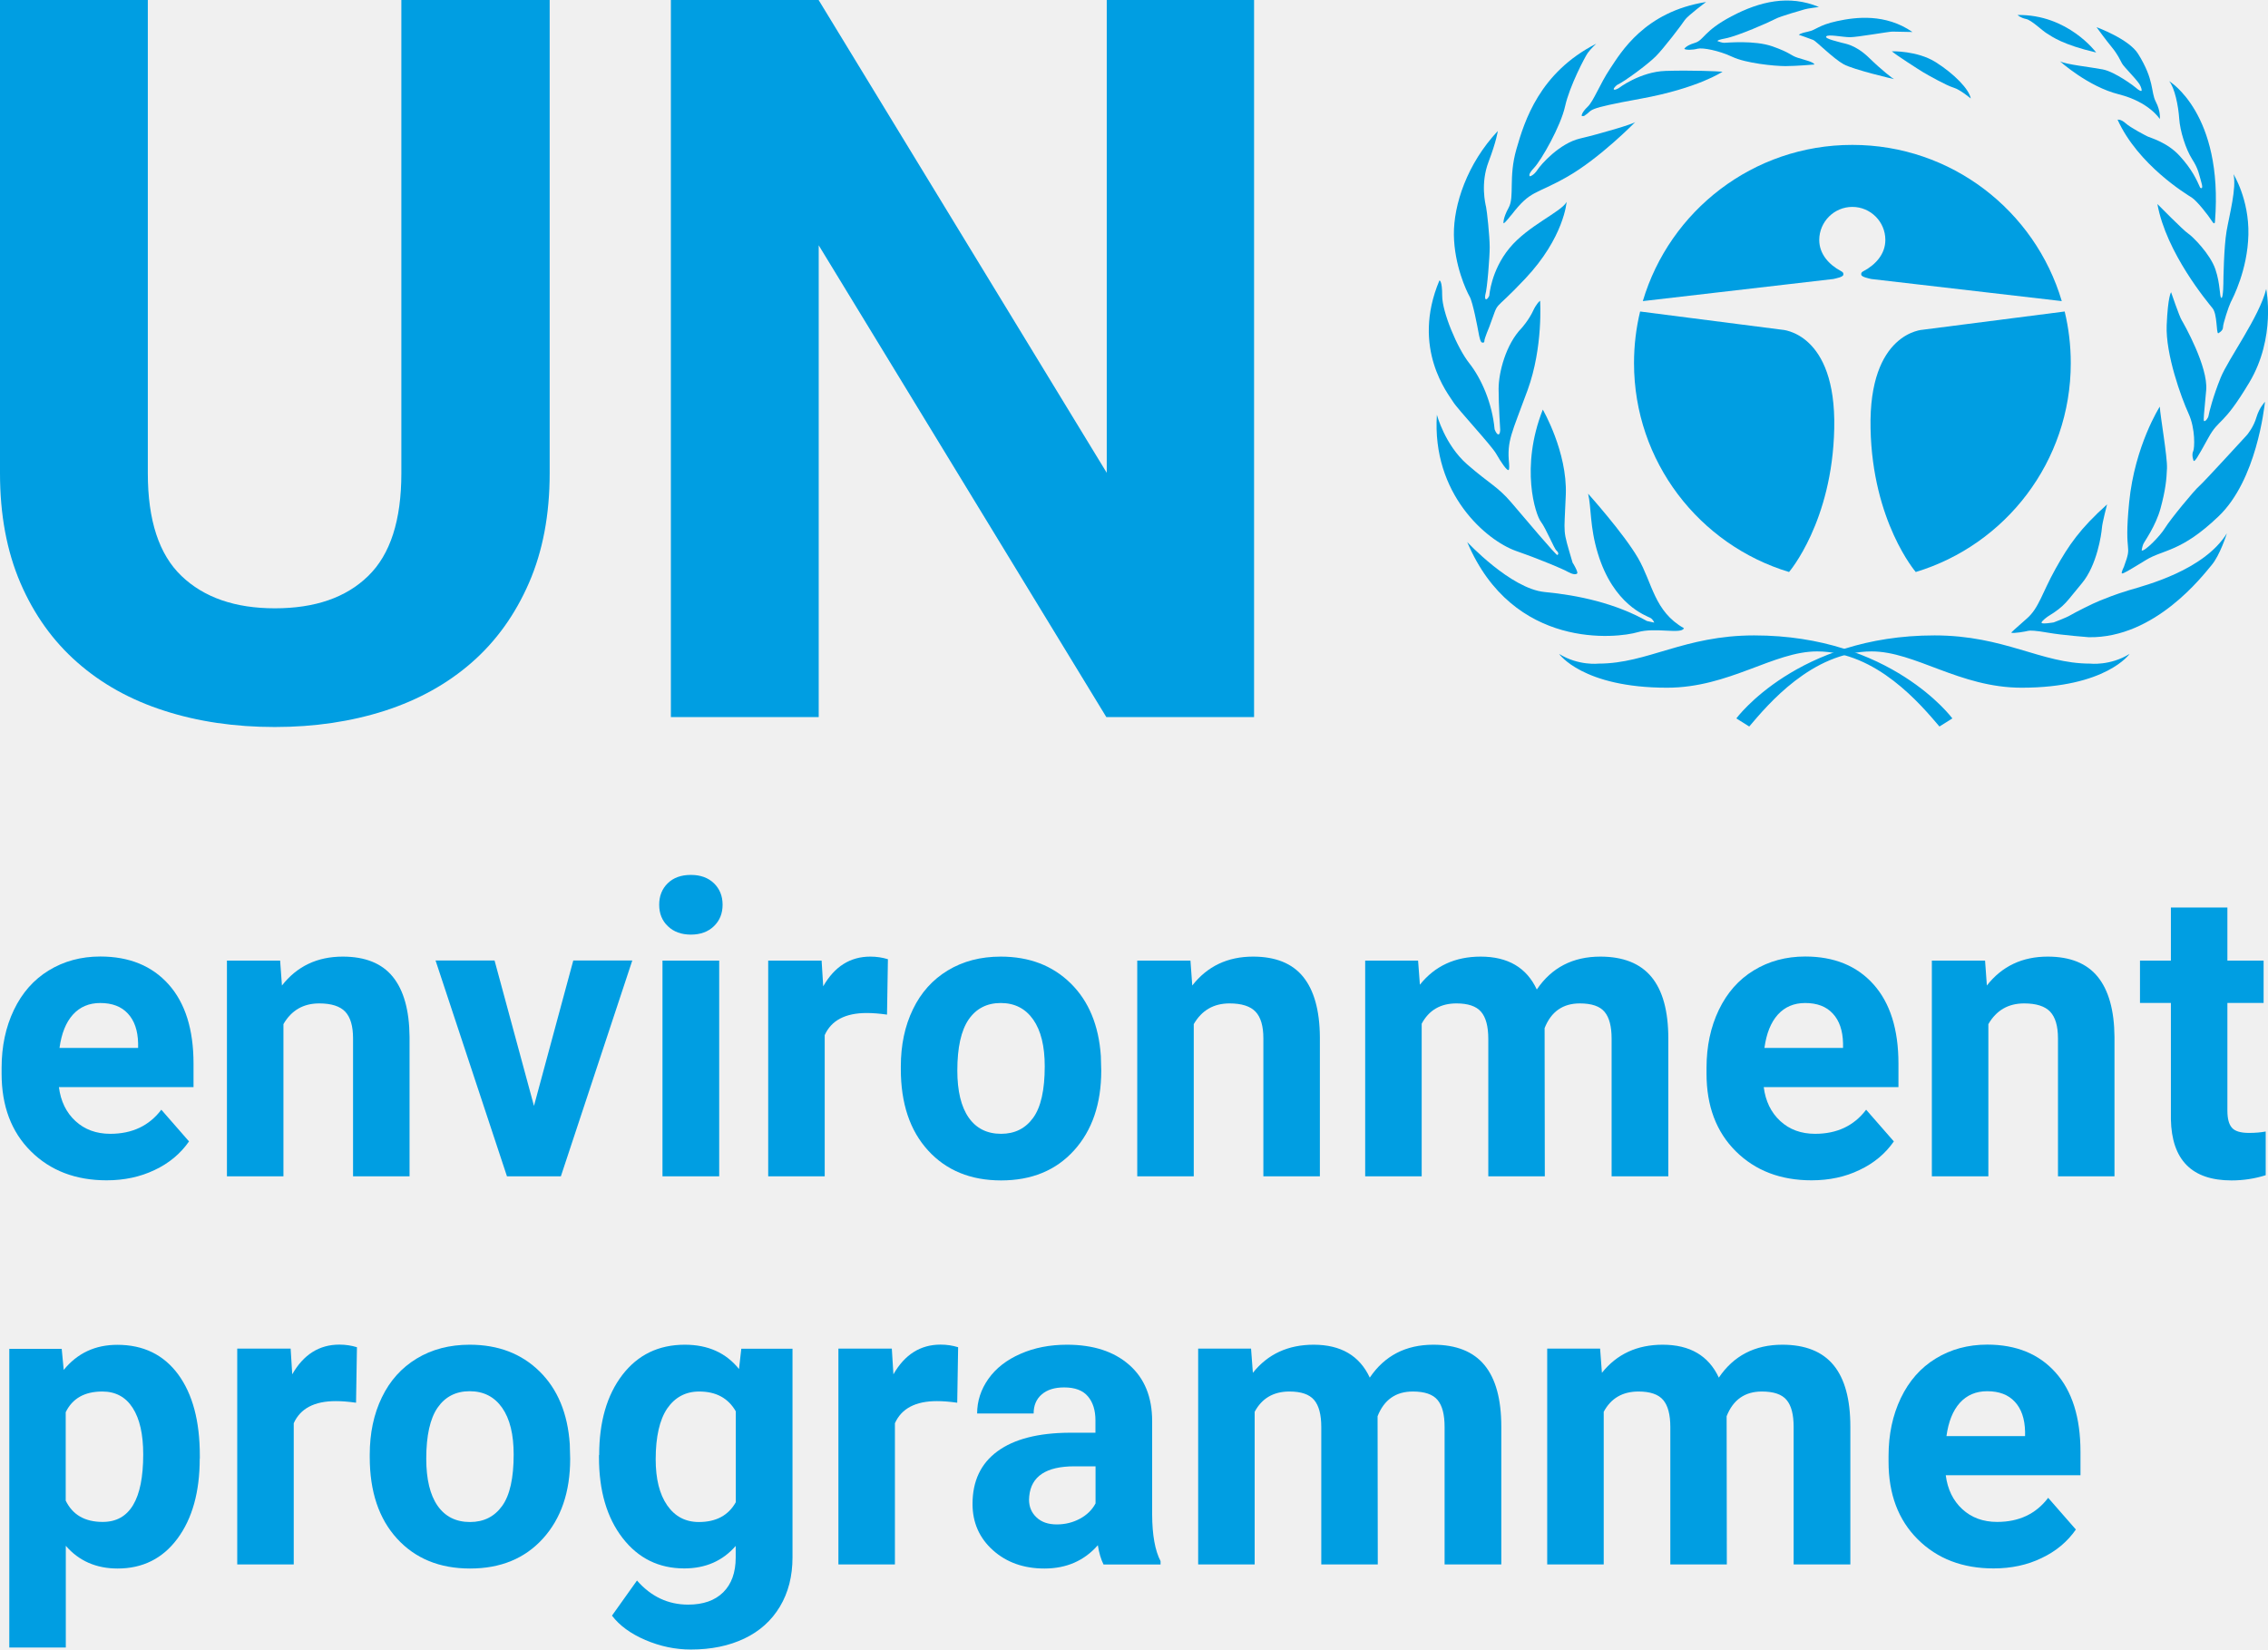
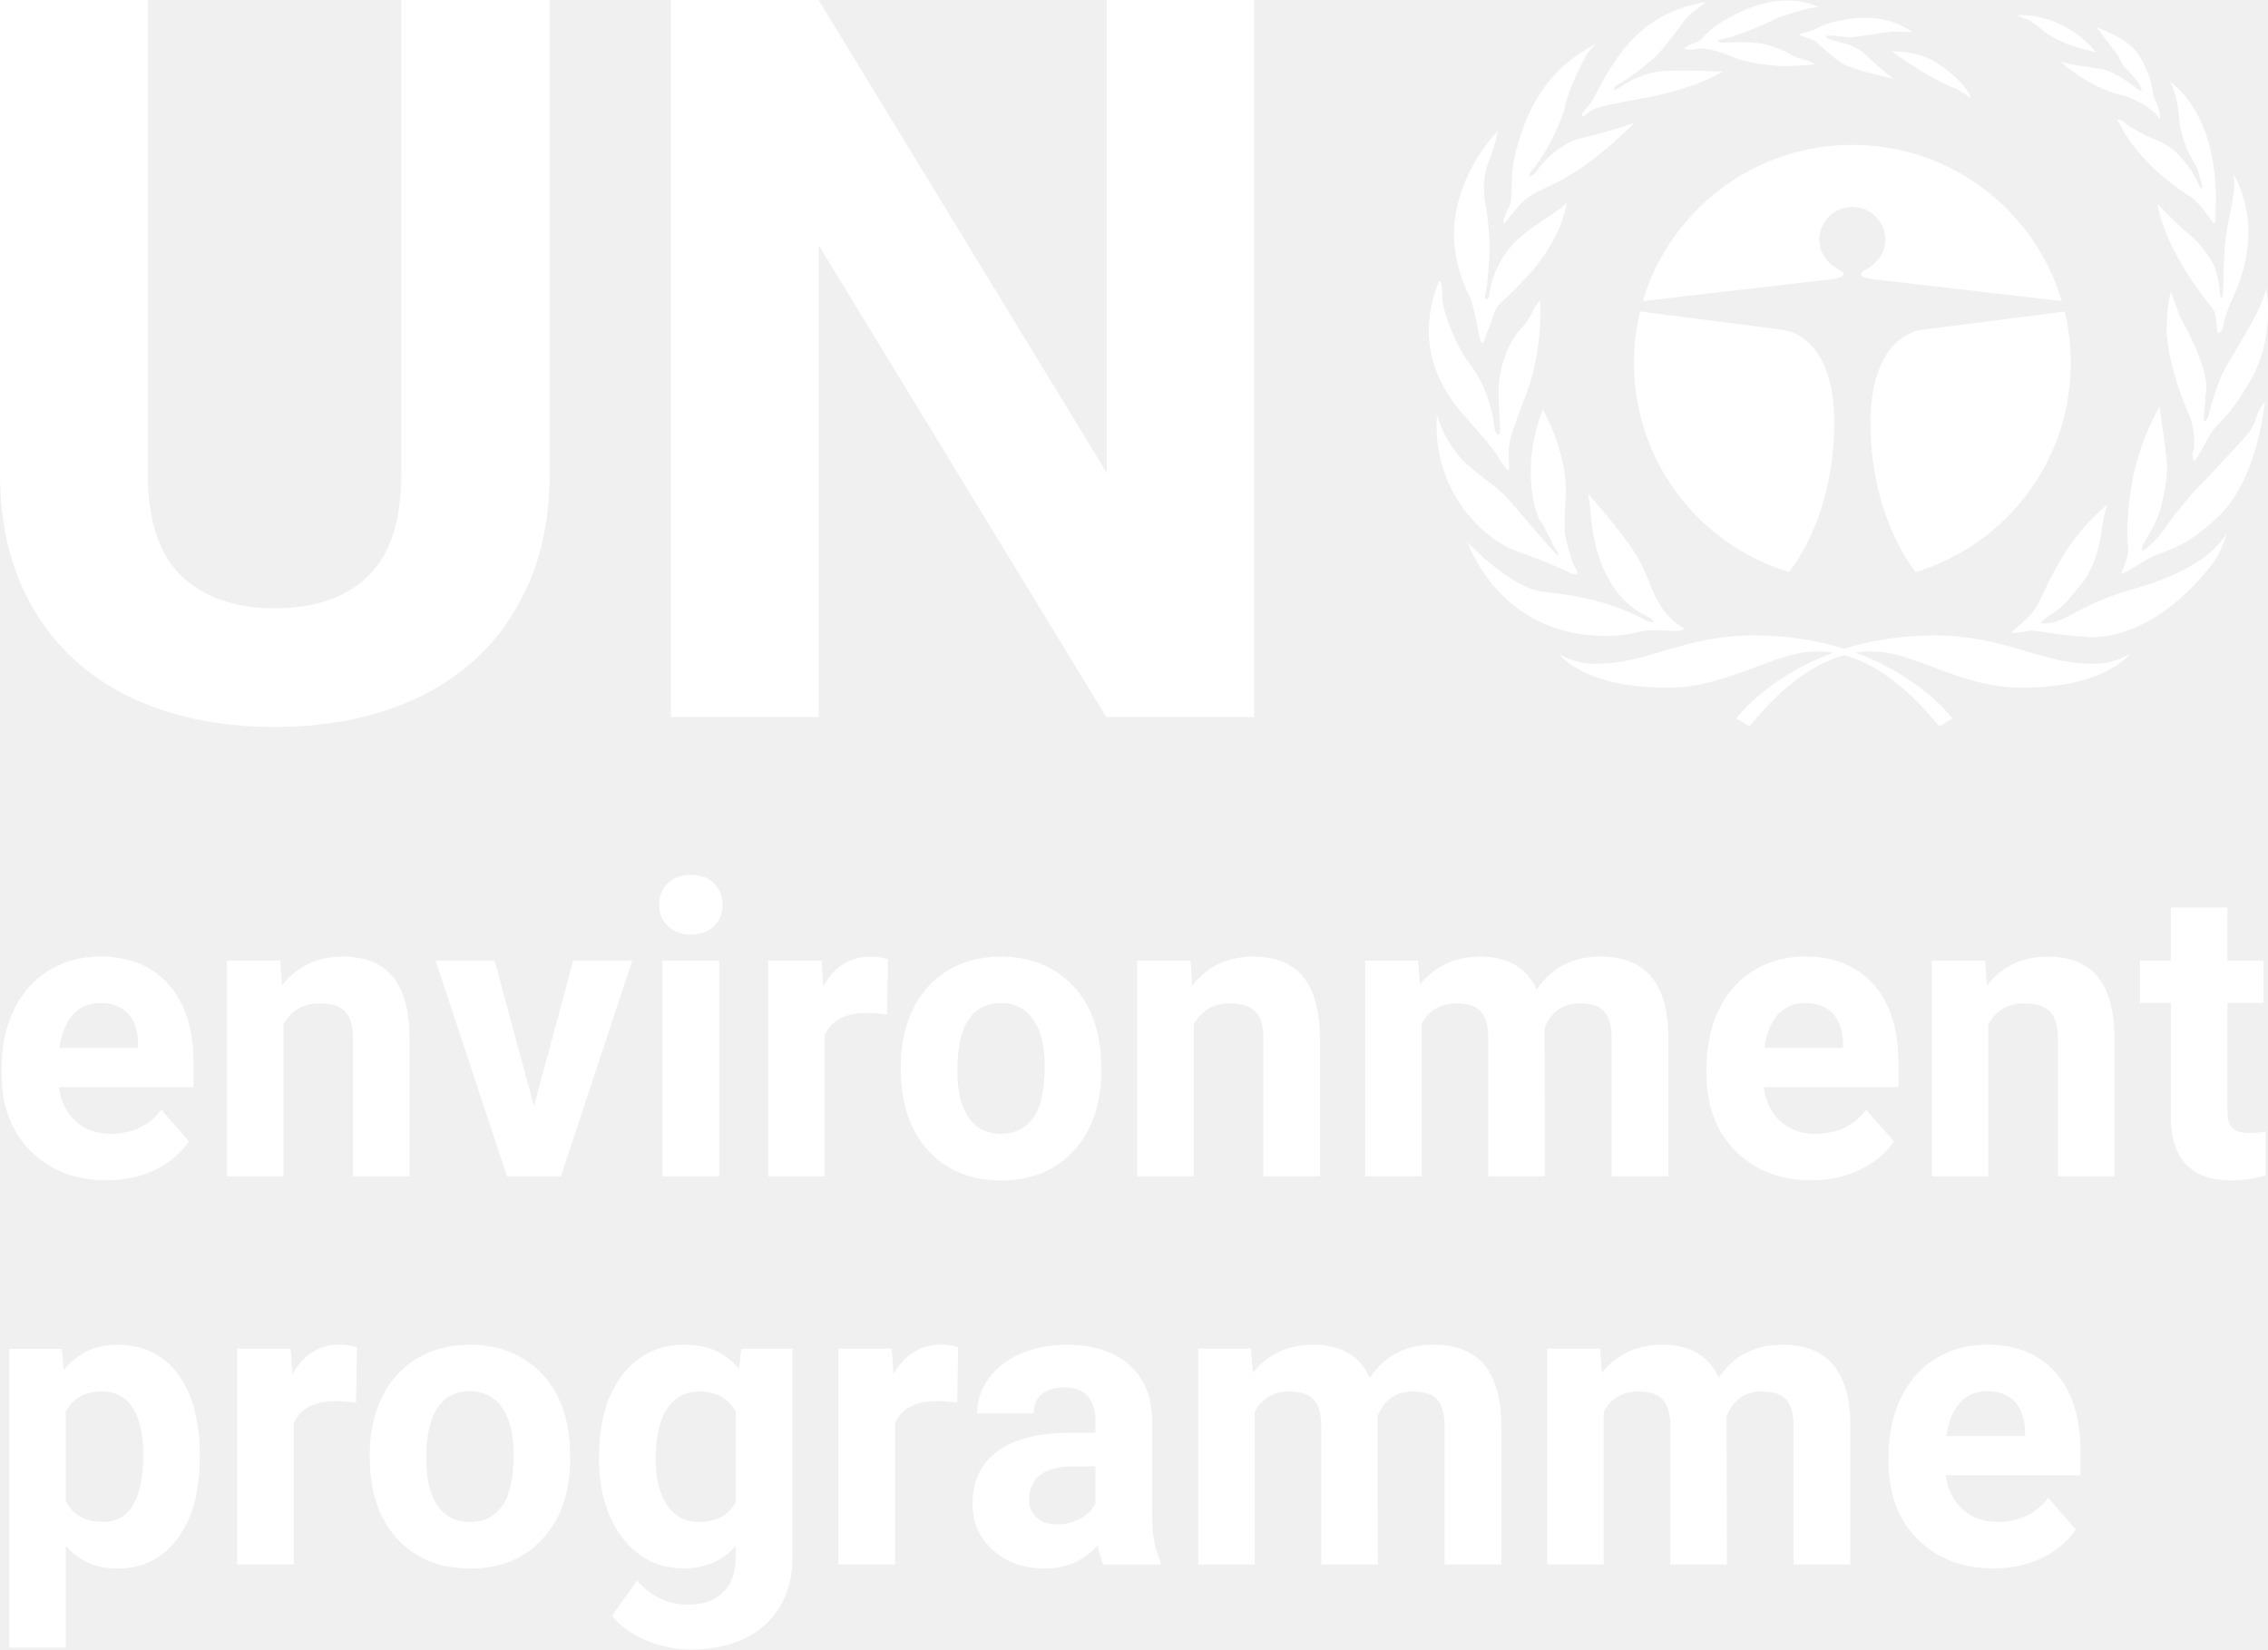
<svg xmlns="http://www.w3.org/2000/svg" version="1.1" id="Layer_1" x="0px" y="0px" viewBox="0 0 226.77 164.94" style="enable-background:new 0 0 226.77 164.94;" xml:space="preserve">
  <style type="text/css">
		.unep_0 {
- 			fill: #009EE2;
+ 			fill: #fff;
		}
	</style>
  <g>
    <g>
      <g>
        <g>
          <g>
            <g>
              <path class="unep_0" d="M178.88,57.2c-8.97-2.71-15.5-11.04-15.5-20.89c0-1.78,0.21-3.51,0.61-5.16l14.17,1.82        c0,0,5.44,0.24,5.24,9.87C183.21,52.18,178.88,57.2,178.88,57.2z" />
              <path class="unep_0" d="M191.55,57.2c8.97-2.71,15.5-11.04,15.5-20.89c0-1.78-0.21-3.51-0.61-5.16l-14.17,1.82        c0,0-5.44,0.24-5.24,9.87C187.22,52.18,191.55,57.2,191.55,57.2z" />
              <path class="unep_0" d="M185.21,20.69c1.82,0,3.3,1.48,3.3,3.3c0,1.42-0.98,2.48-2.16,3.11c-0.14,0.08-0.28,0.14-0.25,0.37        c0.03,0.23,0.71,0.36,1,0.43l19.05,2.21c-2.67-9.03-11.03-15.62-20.93-15.62h-0.03c-9.9,0-18.25,6.59-20.93,15.62l19.05-2.21        c0.29-0.07,0.97-0.19,1-0.43c0.03-0.22-0.11-0.29-0.25-0.37c-1.18-0.63-2.16-1.69-2.16-3.11        C181.91,22.17,183.39,20.69,185.21,20.69L185.21,20.69z" />
            </g>
            <g>
              <path class="unep_0" d="M193.92,72.65l1.29-0.81c0,0-6.12-8.3-19.82-8.3c-7.01,0-10.64,2.82-15.55,2.82c0,0-2.01,0.24-3.95-0.97        c0,0,2.34,3.38,10.8,3.38c6.2,0,10.64-3.63,14.99-3.63C187.63,65.15,192.06,70.47,193.92,72.65z" />
            </g>
            <g>
              <path class="unep_0" d="M174.9,72.65l-1.29-0.81c0,0,6.12-8.3,19.82-8.3c7.01,0,10.64,2.82,15.55,2.82c0,0,2.01,0.24,3.95-0.97        c0,0-2.34,3.38-10.8,3.38c-6.2,0-10.64-3.63-14.99-3.63C181.19,65.15,176.75,70.47,174.9,72.65z" />
            </g>
            <path class="unep_0" d="M168.37,62.82c-0.24,0.64-2.86-0.12-4.63,0.4c-1.98,0.59-12.45,1.85-17.04-9.02c0,0,4.35,4.67,7.74,5       c3.38,0.32,7.09,1.13,10.23,2.9l0.73,0.16c0,0-0.1-0.32-0.4-0.48c-0.41-0.22-3.67-1.28-5.24-6.45       c-0.81-2.66-0.64-4.59-0.97-5.96c0,0,3.55,3.95,5,6.45C165.23,58.31,165.39,61.13,168.37,62.82z" />
            <path class="unep_0" d="M157.7,57.34c-0.26,0.26-0.93-0.16-1.17-0.28c-0.24-0.12-1.98-0.92-4.96-1.97       c-2.94-1.05-8.42-5.68-7.9-13.62c0,0,0.77,2.98,3.02,4.96c2.26,1.97,3.06,2.22,4.43,3.83c1.37,1.61,4.47,5.28,4.59,5.24       c0.12-0.04,0.16-0.24-0.08-0.44c-0.24-0.2-1.05-2.22-1.57-2.9c-0.52-0.68-2.09-5.4,0.2-11.2c0,0,2.46,4.23,2.3,8.5       c-0.16,4.27-0.36,3.26,0.68,6.81C157.25,56.25,157.82,57.22,157.7,57.34z" />
            <path class="unep_0" d="M150.85,46.99c-0.15,0.15-0.77-0.77-1.25-1.61c-0.48-0.85-3.87-4.47-4.31-5.2       c-0.44-0.73-4.23-5.32-1.37-12.13c0,0,0.28-0.08,0.28,1.53s1.49,5.2,2.7,6.73c1.21,1.53,2.3,3.99,2.54,6.61       c0,0,0.16,0.48,0.36,0.52s0.2-0.48,0.2-0.48s-0.16-2.42-0.16-4.07c0-1.65,0.73-4.47,2.3-6.08c0,0,0.73-0.81,1.17-1.77       c0,0,0.28-0.64,0.68-0.97c0,0,0.32,4.63-1.25,8.94c-1.57,4.31-2.09,5.04-1.85,7.37C150.89,46.38,150.93,46.9,150.85,46.99z" />
            <path class="unep_0" d="M148.19,34.25c-0.16,0-0.28-0.56-0.36-1.01c-0.08-0.44-0.56-3.02-0.89-3.59       c-0.32-0.56-1.53-3.14-1.57-6.16c-0.04-3.02,1.33-7.13,4.39-10.39c0,0-0.12,0.97-0.93,3.1c-0.81,2.14-0.32,4.15-0.24,4.51       c0.08,0.36,0.36,2.86,0.36,4.03c0,0.93-0.24,4.11-0.44,4.75c0,0-0.08,0.44,0.08,0.44c0.16,0,0.32-0.36,0.32-0.36       s0.16-2.5,2.01-4.75c1.85-2.26,5.2-3.63,5.72-4.63c0,0-0.24,3.55-4.15,7.69c-3.48,3.7-2.46,1.81-3.59,4.83       c0,0-0.48,1.13-0.48,1.37C148.43,34.34,148.19,34.25,148.19,34.25z" />
            <path class="unep_0" d="M150.33,22.33c0,0-0.08-0.48,0.52-1.57c0.6-1.09-0.04-3.02,0.77-5.84s2.3-7.65,7.98-10.55       c0,0-0.56,0.52-0.85,0.93c-0.28,0.4-1.81,3.3-2.26,5.32c-0.44,2.01-2.38,5.4-3.1,6.16c-0.73,0.77-0.4,0.85-0.4,0.85       s0.36-0.08,0.73-0.64c0.36-0.56,2.22-2.66,4.27-3.14c2.05-0.48,5.32-1.45,5.52-1.65c0,0-3.55,3.63-6.81,5.48       s-3.63,1.29-5.56,3.79C151.13,21.44,150.49,22.33,150.33,22.33z" />
            <path class="unep_0" d="M158.14,11.57c0,0,0-0.32,0.6-0.89c0.6-0.56,1.21-2.26,2.26-3.83c1.05-1.57,3.42-5.68,9.59-6.65       c0,0-1.85,1.37-2.14,1.81c-0.28,0.44-2.09,2.82-2.9,3.63s-3.1,2.5-3.87,2.86c0,0-0.4,0.32-0.32,0.44       c0.08,0.12,0.48-0.12,0.48-0.12s2.14-1.65,4.71-1.73c2.58-0.08,5.28,0.04,5.68,0.08c0,0-2.42,1.65-8.18,2.7       c-5.76,1.05-4.67,1.09-5.56,1.65C158.5,11.53,158.3,11.69,158.14,11.57z" />
            <path class="unep_0" d="M168.41,4.89c0,0,0.12-0.32,1.05-0.6c0.93-0.28,0.85-1.17,3.67-2.66c2.82-1.49,5.76-2.18,8.74-0.93       c0,0-1.25,0.16-1.45,0.24s-2.34,0.64-2.94,0.97c-0.6,0.32-3.71,1.69-4.96,1.93c-1.25,0.24-0.64,0.32-0.64,0.32       s0.28,0.12,0.52,0.12c0.24,0,3.02-0.28,4.83,0.36c1.81,0.64,1.77,0.89,2.5,1.13c0.73,0.24,1.57,0.4,1.69,0.68       c0,0-1.81,0.16-2.9,0.16c-1.09,0-3.95-0.28-5.32-0.93c-1.37-0.64-2.94-0.93-3.46-0.81C169.22,5.01,168.58,5.01,168.41,4.89z" />
            <path class="unep_0" d="M179.86,3.48c0,0,0.12-0.16,0.93-0.32c0.81-0.16,1.01-0.64,2.9-1.05s4.83-0.77,7.53,1.09       c0,0-1.65-0.04-2.01-0.04s-3.5,0.56-4.23,0.56c-0.73,0-2.18-0.32-2.38-0.08c-0.2,0.24,1.33,0.56,1.57,0.64       c0.24,0.08,1.33,0.16,2.7,1.49c1.37,1.33,2.34,2.05,2.5,2.14c0,0-4.03-0.93-5.04-1.49s-2.74-2.3-3.02-2.42       C181.02,3.88,179.86,3.48,179.86,3.48z" />
            <path class="unep_0" d="M189.16,5.13c0,0,2.54-0.08,4.39,1.09s3.34,2.7,3.5,3.63c0,0-1.05-0.89-1.73-1.09       c-0.69-0.2-2.62-1.29-3.02-1.53S189.56,5.49,189.16,5.13z" />
            <path class="unep_0" d="M201.09,63.26c0,0,0.36-0.36,1.57-1.41c1.21-1.05,1.53-2.58,2.86-4.96c1.33-2.38,2.46-4.03,5.16-6.45       c0,0-0.48,1.81-0.52,2.38c-0.04,0.56-0.48,3.71-2.01,5.52c-1.53,1.81-1.61,2.22-3.38,3.3c0,0-0.69,0.48-0.64,0.64       c0.04,0.16,1.21-0.04,1.21-0.04s1.29-0.48,1.69-0.73c0.4-0.24,2.22-1.17,2.94-1.45c0.73-0.28,1.33-0.56,2.94-1.05       c1.61-0.48,7.45-1.97,9.75-5.68c0,0-0.68,2.18-1.53,3.18c-0.85,1.01-5.64,7.33-12.29,7.21c0,0-2.62-0.2-3.99-0.44       c-1.37-0.24-1.85-0.24-2.05-0.2C202.58,63.14,201.29,63.38,201.09,63.26z" />
            <path class="unep_0" d="M215.95,40.66c0,0-2.5,3.91-3.06,9.55c-0.56,5.64,0.4,3.95-0.52,6.45c0,0-0.32,0.64-0.2,0.68       c0.12,0.04,0.6-0.24,2.38-1.33c1.77-1.09,3.51-0.77,7.29-4.39c3.79-3.63,4.55-10.84,4.63-11.44c0,0-0.56,0.56-0.85,1.53       c-0.28,0.97-0.89,1.73-1.01,1.85c-0.12,0.12-4.23,4.63-4.71,5.04c-0.48,0.4-2.9,3.34-3.42,4.19c-0.52,0.85-2.05,2.38-2.34,2.26       c0,0,0.04-0.36,0.16-0.64c0.12-0.28,1.25-1.81,1.73-3.59c0.48-1.77,0.6-2.86,0.64-3.99C216.72,45.7,215.99,41.55,215.95,40.66z       " />
            <path class="unep_0" d="M219.34,46.1c0,0-0.25-0.59-0.04-1.01c0.12-0.24,0.24-2.18-0.48-3.75c-0.72-1.57-2.3-5.92-2.18-8.82       c0.12-2.9,0.44-3.3,0.44-3.3s0.81,2.38,1.05,2.78c0.24,0.4,2.66,4.67,2.46,7.01c-0.2,2.34-0.32,3.06-0.2,3.1       c0.12,0.04,0.4-0.28,0.44-0.56c0.04-0.28,0.44-1.89,1.21-3.79c0.77-1.89,3.87-6.08,4.55-8.86c0,0,1.01,4.83-1.69,9.35       c-2.7,4.51-2.98,3.5-4.11,5.56C219.66,45.86,219.5,46.1,219.34,46.1z" />
            <path class="unep_0" d="M221.79,33.33c-0.2-0.04-0.08-1.89-0.56-2.5c-0.48-0.6-4.63-5.52-5.52-10.43c0,0,2.62,2.66,3.06,2.94       c0.44,0.28,2.22,2.05,2.74,3.59c0.52,1.53,0.4,2.82,0.6,2.86c0.2,0.04,0.2-1.69,0.2-1.69s0.04-3.38,0.32-5       c0.28-1.61,1.01-4.31,0.69-5.68c0,0,1.57,2.5,1.49,6.04c-0.08,3.55-1.57,6.37-1.77,6.77c-0.2,0.4-0.77,2.14-0.77,2.5       C222.28,33.09,221.79,33.33,221.79,33.33z" />
            <path class="unep_0" d="M216.88,8.11c0,0,5.44,3.22,4.59,14.02c0,0,0,0.48-0.32-0.04c-0.32-0.52-1.49-2.01-2.01-2.34       c-0.52-0.32-5.36-3.26-7.41-7.78c0,0,0.32-0.08,0.81,0.36c0.48,0.44,1.97,1.21,2.22,1.33c0.24,0.12,1.93,0.56,3.18,1.93       c1.25,1.37,1.69,2.38,2.05,3.18c0,0,0.36,0.28,0.12-0.52c-0.24-0.81-0.28-1.33-0.93-2.34c-0.64-1.01-1.21-2.82-1.29-4.07       C217.81,10.61,217.44,8.75,216.88,8.11z" />
            <path class="unep_0" d="M215.95,11.9c0,0,0.12-0.73-0.4-1.73c-0.52-1.01-0.11-2.13-1.77-4.79c-0.93-1.49-4.15-2.66-4.15-2.66       s0.93,1.29,1.53,2.01c0.6,0.73,0.81,1.25,1.01,1.61s1.32,1.44,1.73,2.05c0.08,0.12,0.24,0.44,0.24,0.64s-0.44-0.12-0.56-0.24       c-0.12-0.12-2.09-1.61-3.34-1.85c-1.25-0.24-3.63-0.48-4.27-0.81c0,0,2.82,2.54,5.88,3.3C214.9,10.2,215.95,11.9,215.95,11.9z" />
            <path class="unep_0" d="M209.59,5.25c0,0-2.82-3.83-7.86-3.75c0,0,0.28,0.28,0.85,0.4c0.56,0.12,1.57,1.13,2.09,1.45       C205.2,3.68,206.28,4.48,209.59,5.25z" />
          </g>
        </g>
      </g>
    </g>
    <path class="unep_0" d="M54.96,0v47.33c0,4.14-0.69,7.79-2.07,10.96c-1.38,3.17-3.28,5.82-5.71,7.95c-2.43,2.13-5.33,3.74-8.69,4.83   c-3.37,1.08-7.03,1.63-11.01,1.63c-4.01,0-7.69-0.54-11.06-1.63c-3.37-1.08-6.26-2.69-8.69-4.83c-2.43-2.13-4.33-4.79-5.69-7.95   C0.68,55.12,0,51.47,0,47.33V0h14.78v47.33c0,4.7,1.12,8.12,3.37,10.27c2.25,2.15,5.36,3.23,9.33,3.23c4.01,0,7.12-1.07,9.33-3.23   c2.22-2.15,3.32-5.57,3.32-10.27V0H54.96z" />
    <path class="unep_0" d="M125.39,71.71h-14.77L81.86,24.53v47.18H67.08V0h14.77l28.81,47.28V0h14.73V71.71z" />
    <g>
      <path class="unep_0" d="M10.66,118.03c-3.1,0-5.63-0.97-7.58-2.91s-2.92-4.53-2.92-7.76v-0.56c0-2.17,0.41-4.1,1.23-5.81    c0.82-1.71,1.98-3.03,3.49-3.95c1.5-0.92,3.22-1.39,5.15-1.39c2.89,0,5.17,0.93,6.83,2.79c1.66,1.86,2.49,4.5,2.49,7.92v2.35H5.89    c0.18,1.41,0.73,2.54,1.65,3.39c0.92,0.85,2.08,1.28,3.49,1.28c2.18,0,3.88-0.8,5.1-2.41l2.77,3.17    c-0.85,1.22-1.99,2.18-3.44,2.86C14.02,117.69,12.42,118.03,10.66,118.03z M10.02,100.3c-1.12,0-2.03,0.39-2.73,1.16    c-0.7,0.78-1.14,1.88-1.34,3.33h7.86v-0.46c-0.03-1.28-0.37-2.27-1.02-2.97C12.14,100.65,11.22,100.3,10.02,100.3z" />
      <path class="unep_0" d="M28.01,96.06l0.18,2.49c1.51-1.93,3.54-2.89,6.08-2.89c2.24,0,3.91,0.67,5,2.01s1.66,3.35,1.68,6.02v13.94    H35.3v-13.8c0-1.22-0.26-2.11-0.78-2.66c-0.52-0.55-1.39-0.83-2.6-0.83c-1.59,0-2.78,0.69-3.58,2.07v15.22h-5.65V96.06H28.01z" />
      <path class="unep_0" d="M53.39,110.59l3.93-14.54h5.9l-7.14,21.58h-5.39l-7.14-21.58h5.9L53.39,110.59z" />
      <path class="unep_0" d="M65.91,90.47c0-0.86,0.28-1.58,0.85-2.14c0.57-0.56,1.34-0.84,2.32-0.84c0.96,0,1.73,0.28,2.31,0.84    c0.57,0.56,0.86,1.27,0.86,2.14c0,0.88-0.29,1.59-0.87,2.15c-0.58,0.56-1.35,0.84-2.3,0.84c-0.95,0-1.72-0.28-2.3-0.84    C66.2,92.07,65.91,91.35,65.91,90.47z M71.91,117.63h-5.67V96.06h5.67V117.63z" />
      <path class="unep_0" d="M88.69,101.46c-0.77-0.11-1.45-0.16-2.03-0.16c-2.14,0-3.54,0.74-4.2,2.21v14.12h-5.65V96.06h5.34l0.16,2.57    c1.13-1.98,2.7-2.97,4.71-2.97c0.63,0,1.21,0.09,1.76,0.26L88.69,101.46z" />
      <path class="unep_0" d="M90.07,106.65c0-2.14,0.4-4.05,1.21-5.72c0.81-1.68,1.97-2.97,3.49-3.89c1.52-0.92,3.28-1.38,5.29-1.38    c2.85,0,5.18,0.89,6.99,2.67c1.81,1.78,2.81,4.2,3.02,7.26l0.04,1.48c0,3.31-0.91,5.97-2.72,7.97c-1.81,2-4.24,3-7.29,3    c-3.05,0-5.48-1-7.3-2.99c-1.82-1.99-2.73-4.71-2.73-8.14V106.65z M95.72,107.05c0,2.05,0.38,3.62,1.13,4.7    c0.76,1.09,1.84,1.63,3.25,1.63c1.37,0,2.44-0.54,3.21-1.61c0.77-1.07,1.15-2.79,1.15-5.14c0-2.01-0.38-3.57-1.15-4.67    c-0.77-1.1-1.85-1.66-3.25-1.66c-1.38,0-2.45,0.55-3.21,1.65C96.1,103.05,95.72,104.75,95.72,107.05z" />
      <path class="unep_0" d="M119.03,96.06l0.18,2.49c1.51-1.93,3.54-2.89,6.08-2.89c2.24,0,3.91,0.67,5,2.01s1.66,3.35,1.68,6.02v13.94    h-5.65v-13.8c0-1.22-0.26-2.11-0.78-2.66c-0.52-0.55-1.39-0.83-2.6-0.83c-1.59,0-2.78,0.69-3.58,2.07v15.22h-5.65V96.06H119.03z" />
      <path class="unep_0" d="M141.79,96.06l0.18,2.41c1.5-1.88,3.53-2.81,6.08-2.81c2.72,0,4.59,1.1,5.61,3.29    c1.48-2.19,3.6-3.29,6.35-3.29c2.29,0,4,0.68,5.12,2.04c1.12,1.36,1.68,3.41,1.68,6.15v13.78h-5.67v-13.76    c0-1.22-0.23-2.12-0.7-2.68c-0.47-0.57-1.3-0.85-2.48-0.85c-1.69,0-2.87,0.82-3.52,2.47l0.02,14.82h-5.65v-13.74    c0-1.25-0.24-2.15-0.72-2.71c-0.48-0.56-1.3-0.84-2.46-0.84c-1.6,0-2.76,0.68-3.48,2.03v15.26h-5.65V96.06H141.79z" />
      <path class="unep_0" d="M181.13,118.03c-3.1,0-5.63-0.97-7.58-2.91c-1.95-1.94-2.92-4.53-2.92-7.76v-0.56c0-2.17,0.41-4.1,1.23-5.81    c0.82-1.71,1.98-3.03,3.49-3.95c1.5-0.92,3.22-1.39,5.15-1.39c2.89,0,5.17,0.93,6.83,2.79c1.66,1.86,2.49,4.5,2.49,7.92v2.35    h-13.47c0.18,1.41,0.73,2.54,1.65,3.39c0.92,0.85,2.08,1.28,3.49,1.28c2.18,0,3.88-0.8,5.1-2.41l2.77,3.17    c-0.85,1.22-1.99,2.18-3.44,2.86C184.5,117.69,182.89,118.03,181.13,118.03z M180.49,100.3c-1.12,0-2.03,0.39-2.73,1.16    c-0.7,0.78-1.14,1.88-1.34,3.33h7.86v-0.46c-0.03-1.28-0.37-2.27-1.02-2.97C182.61,100.65,181.69,100.3,180.49,100.3z" />
      <path class="unep_0" d="M198.48,96.06l0.18,2.49c1.51-1.93,3.54-2.89,6.08-2.89c2.24,0,3.91,0.67,5,2.01s1.66,3.35,1.68,6.02v13.94    h-5.65v-13.8c0-1.22-0.26-2.11-0.78-2.66c-0.52-0.55-1.39-0.83-2.6-0.83c-1.59,0-2.78,0.69-3.58,2.07v15.22h-5.65V96.06H198.48z" />
      <path class="unep_0" d="M222.71,90.75v5.31h3.62v4.23h-3.62v10.77c0,0.8,0.15,1.37,0.45,1.71c0.3,0.35,0.87,0.52,1.72,0.52    c0.62,0,1.18-0.05,1.66-0.14v4.37c-1.11,0.35-2.25,0.52-3.42,0.52c-3.96,0-5.98-2.04-6.06-6.12v-11.63h-3.09v-4.23h3.09v-5.31    H222.71z" />
    </g>
    <g>
      <path class="unep_0" d="M19.97,145.86c0,3.32-0.74,5.99-2.22,7.99c-1.48,2-3.48,3-5.99,3c-2.14,0-3.87-0.76-5.18-2.27v10.17H0.93    v-29.87h5.24l0.2,2.11c1.37-1.68,3.15-2.51,5.36-2.51c2.61,0,4.63,0.99,6.08,2.95c1.45,1.97,2.17,4.68,2.17,8.14V145.86z     M14.32,145.44c0-2.01-0.35-3.56-1.05-4.65c-0.7-1.09-1.71-1.64-3.04-1.64c-1.77,0-2.99,0.69-3.66,2.07v8.84    c0.69,1.42,1.92,2.13,3.69,2.13C12.97,152.2,14.32,149.94,14.32,145.44z" />
      <path class="unep_0" d="M35.6,140.27c-0.77-0.11-1.45-0.16-2.03-0.16c-2.14,0-3.54,0.74-4.2,2.21v14.12h-5.65v-21.58h5.34l0.16,2.57    c1.13-1.98,2.7-2.97,4.71-2.97c0.63,0,1.21,0.09,1.76,0.26L35.6,140.27z" />
      <path class="unep_0" d="M36.97,145.46c0-2.14,0.4-4.05,1.21-5.72c0.81-1.68,1.97-2.97,3.49-3.89c1.52-0.92,3.28-1.38,5.29-1.38    c2.85,0,5.18,0.89,6.99,2.67c1.81,1.78,2.81,4.2,3.02,7.26l0.04,1.48c0,3.31-0.91,5.97-2.72,7.97c-1.81,2-4.24,3-7.29,3    s-5.48-1-7.3-2.99c-1.82-1.99-2.73-4.71-2.73-8.14V145.46z M42.62,145.87c0,2.05,0.38,3.62,1.13,4.7    c0.76,1.09,1.84,1.63,3.25,1.63c1.37,0,2.44-0.54,3.21-1.61c0.77-1.07,1.15-2.79,1.15-5.14c0-2.01-0.38-3.57-1.15-4.67    c-0.77-1.1-1.85-1.66-3.25-1.66c-1.38,0-2.45,0.55-3.21,1.65C43,141.86,42.62,143.56,42.62,145.87z" />
      <path class="unep_0" d="M59.91,145.5c0-3.31,0.77-5.98,2.31-8c1.55-2.02,3.63-3.03,6.25-3.03c2.32,0,4.12,0.81,5.42,2.43l0.23-2.03    h5.12v20.86c0,1.89-0.42,3.53-1.26,4.93c-0.84,1.4-2.02,2.46-3.55,3.19s-3.31,1.1-5.36,1.1c-1.55,0-3.06-0.32-4.54-0.95    c-1.47-0.63-2.59-1.45-3.34-2.44l2.5-3.51c1.41,1.61,3.11,2.41,5.12,2.41c1.5,0,2.67-0.41,3.5-1.23c0.83-0.82,1.25-1.98,1.25-3.48    v-1.16c-1.3,1.5-3.02,2.25-5.14,2.25c-2.54,0-4.6-1.01-6.17-3.04c-1.57-2.03-2.36-4.72-2.36-8.07V145.5z M65.56,145.93    c0,1.96,0.38,3.49,1.15,4.6c0.77,1.11,1.82,1.67,3.17,1.67c1.72,0,2.95-0.66,3.69-1.98v-9.09c-0.76-1.32-1.97-1.98-3.66-1.98    c-1.35,0-2.42,0.57-3.2,1.7C65.95,141.98,65.56,143.68,65.56,145.93z" />
      <path class="unep_0" d="M95.71,140.27c-0.77-0.11-1.45-0.16-2.03-0.16c-2.14,0-3.54,0.74-4.2,2.21v14.12h-5.65v-21.58h5.34l0.16,2.57    c1.13-1.98,2.7-2.97,4.71-2.97c0.63,0,1.21,0.09,1.76,0.26L95.71,140.27z" />
      <path class="unep_0" d="M110.34,156.45c-0.26-0.52-0.45-1.16-0.57-1.93c-1.37,1.56-3.15,2.33-5.34,2.33c-2.07,0-3.79-0.61-5.15-1.83    c-1.36-1.22-2.04-2.77-2.04-4.63c0-2.29,0.83-4.04,2.49-5.26c1.66-1.22,4.06-1.84,7.2-1.86h2.6v-1.24c0-1-0.25-1.8-0.75-2.39    c-0.5-0.6-1.29-0.9-2.38-0.9c-0.95,0-1.7,0.23-2.24,0.7c-0.54,0.46-0.81,1.1-0.81,1.91h-5.65c0-1.25,0.38-2.41,1.13-3.47    c0.76-1.07,1.83-1.9,3.21-2.5c1.38-0.61,2.93-0.91,4.65-0.91c2.61,0,4.68,0.67,6.21,2.01c1.53,1.34,2.3,3.21,2.3,5.63v9.35    c0.01,2.05,0.29,3.6,0.84,4.65v0.34H110.34z M105.67,152.44c0.83,0,1.6-0.19,2.31-0.57c0.7-0.38,1.22-0.89,1.56-1.53v-3.71h-2.11    c-2.83,0-4.33,1-4.52,2.99l-0.02,0.34c0,0.72,0.25,1.31,0.74,1.77C104.13,152.21,104.81,152.44,105.67,152.44z" />
      <path class="unep_0" d="M125.09,134.87l0.18,2.41c1.5-1.88,3.53-2.81,6.08-2.81c2.72,0,4.59,1.1,5.61,3.29    c1.48-2.19,3.6-3.29,6.35-3.29c2.29,0,4,0.68,5.12,2.04c1.12,1.36,1.68,3.41,1.68,6.15v13.78h-5.67v-13.76    c0-1.22-0.23-2.12-0.7-2.68c-0.47-0.57-1.3-0.85-2.48-0.85c-1.69,0-2.87,0.82-3.52,2.47l0.02,14.82h-5.65v-13.74    c0-1.25-0.24-2.15-0.72-2.71c-0.48-0.56-1.3-0.84-2.46-0.84c-1.6,0-2.76,0.68-3.48,2.03v15.26h-5.65v-21.58H125.09z" />
      <path class="unep_0" d="M159.99,134.87l0.18,2.41c1.5-1.88,3.53-2.81,6.08-2.81c2.72,0,4.59,1.1,5.61,3.29    c1.48-2.19,3.6-3.29,6.35-3.29c2.29,0,4,0.68,5.12,2.04c1.12,1.36,1.68,3.41,1.68,6.15v13.78h-5.67v-13.76    c0-1.22-0.23-2.12-0.7-2.68c-0.47-0.57-1.3-0.85-2.48-0.85c-1.69,0-2.87,0.82-3.52,2.47l0.02,14.82h-5.65v-13.74    c0-1.25-0.24-2.15-0.72-2.71c-0.48-0.56-1.3-0.84-2.46-0.84c-1.6,0-2.76,0.68-3.48,2.03v15.26h-5.65v-21.58H159.99z" />
      <path class="unep_0" d="M199.33,156.84c-3.1,0-5.63-0.97-7.58-2.91c-1.95-1.94-2.92-4.53-2.92-7.76v-0.56c0-2.17,0.41-4.1,1.23-5.81    c0.82-1.71,1.98-3.03,3.49-3.95c1.5-0.92,3.22-1.39,5.15-1.39c2.89,0,5.17,0.93,6.83,2.79s2.49,4.5,2.49,7.92v2.35h-13.47    c0.18,1.41,0.73,2.54,1.65,3.39c0.92,0.85,2.08,1.28,3.49,1.28c2.18,0,3.88-0.8,5.1-2.41l2.77,3.17    c-0.85,1.22-1.99,2.18-3.44,2.86C202.7,156.5,201.09,156.84,199.33,156.84z M198.69,139.12c-1.12,0-2.03,0.39-2.73,1.16    c-0.7,0.78-1.14,1.88-1.34,3.33h7.86v-0.46c-0.03-1.28-0.37-2.27-1.02-2.97C200.81,139.47,199.89,139.12,198.69,139.12z" />
    </g>
  </g>
</svg>
